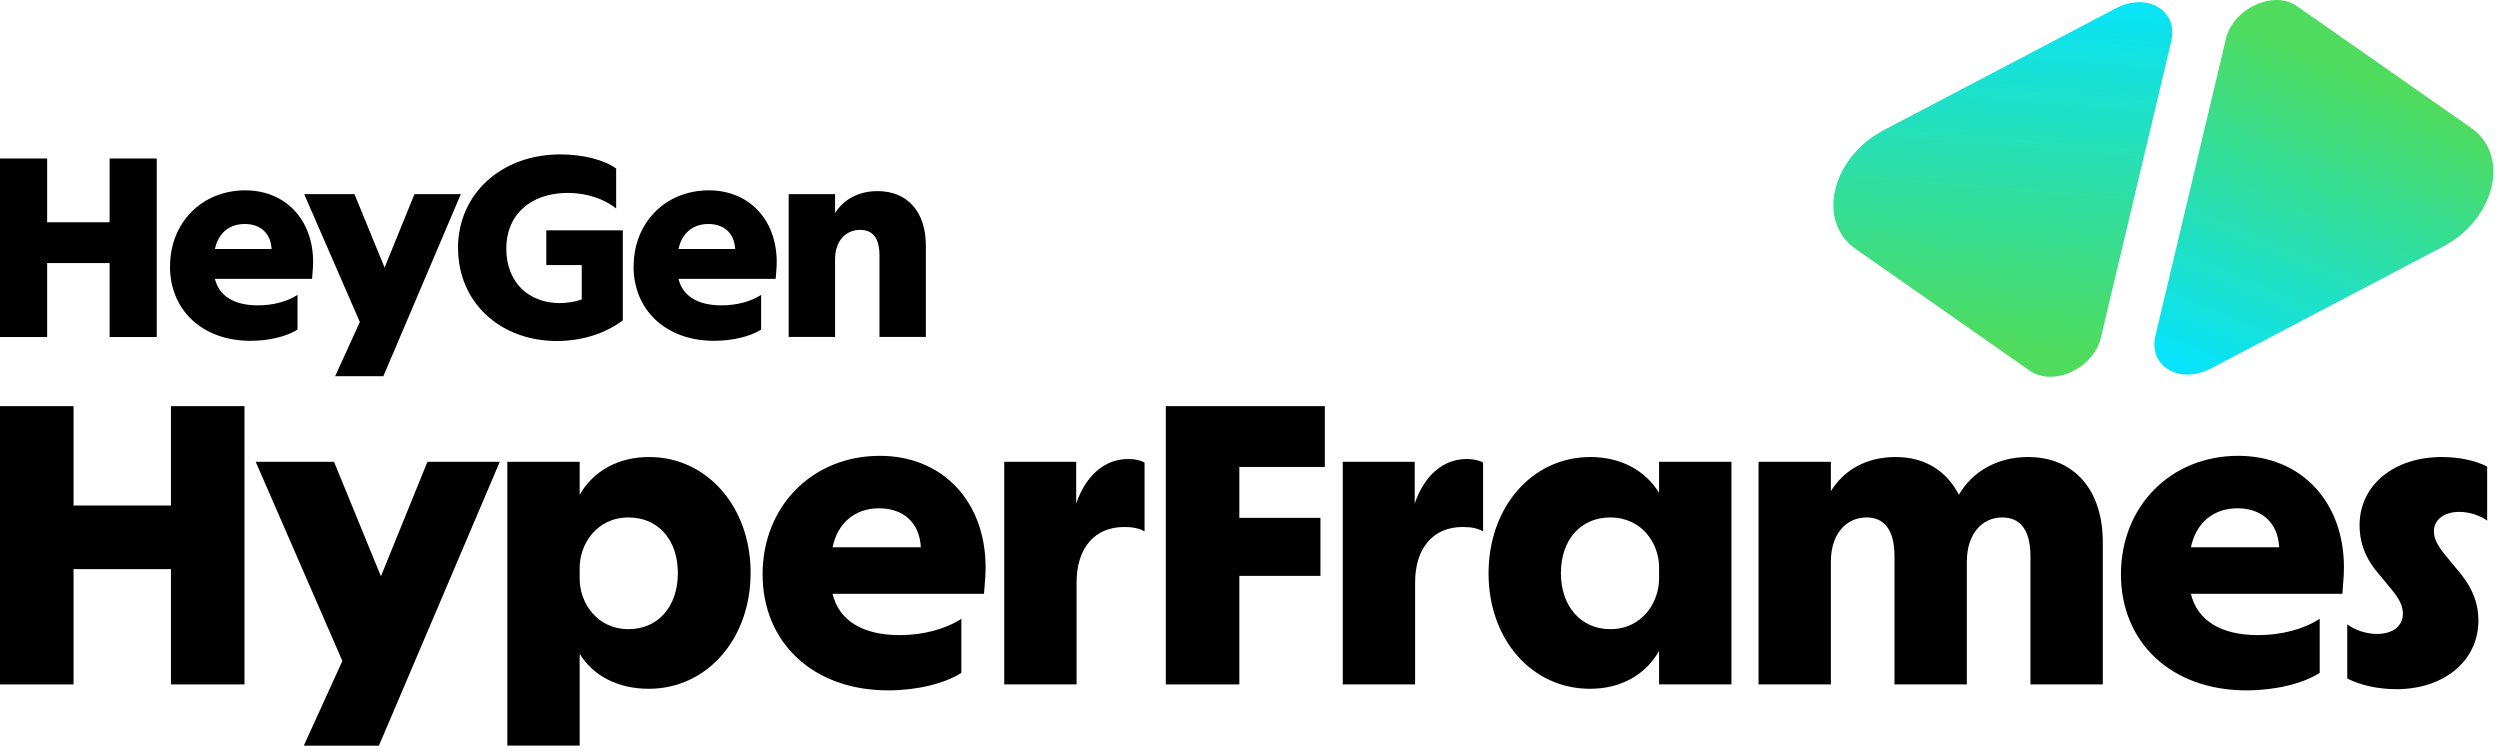
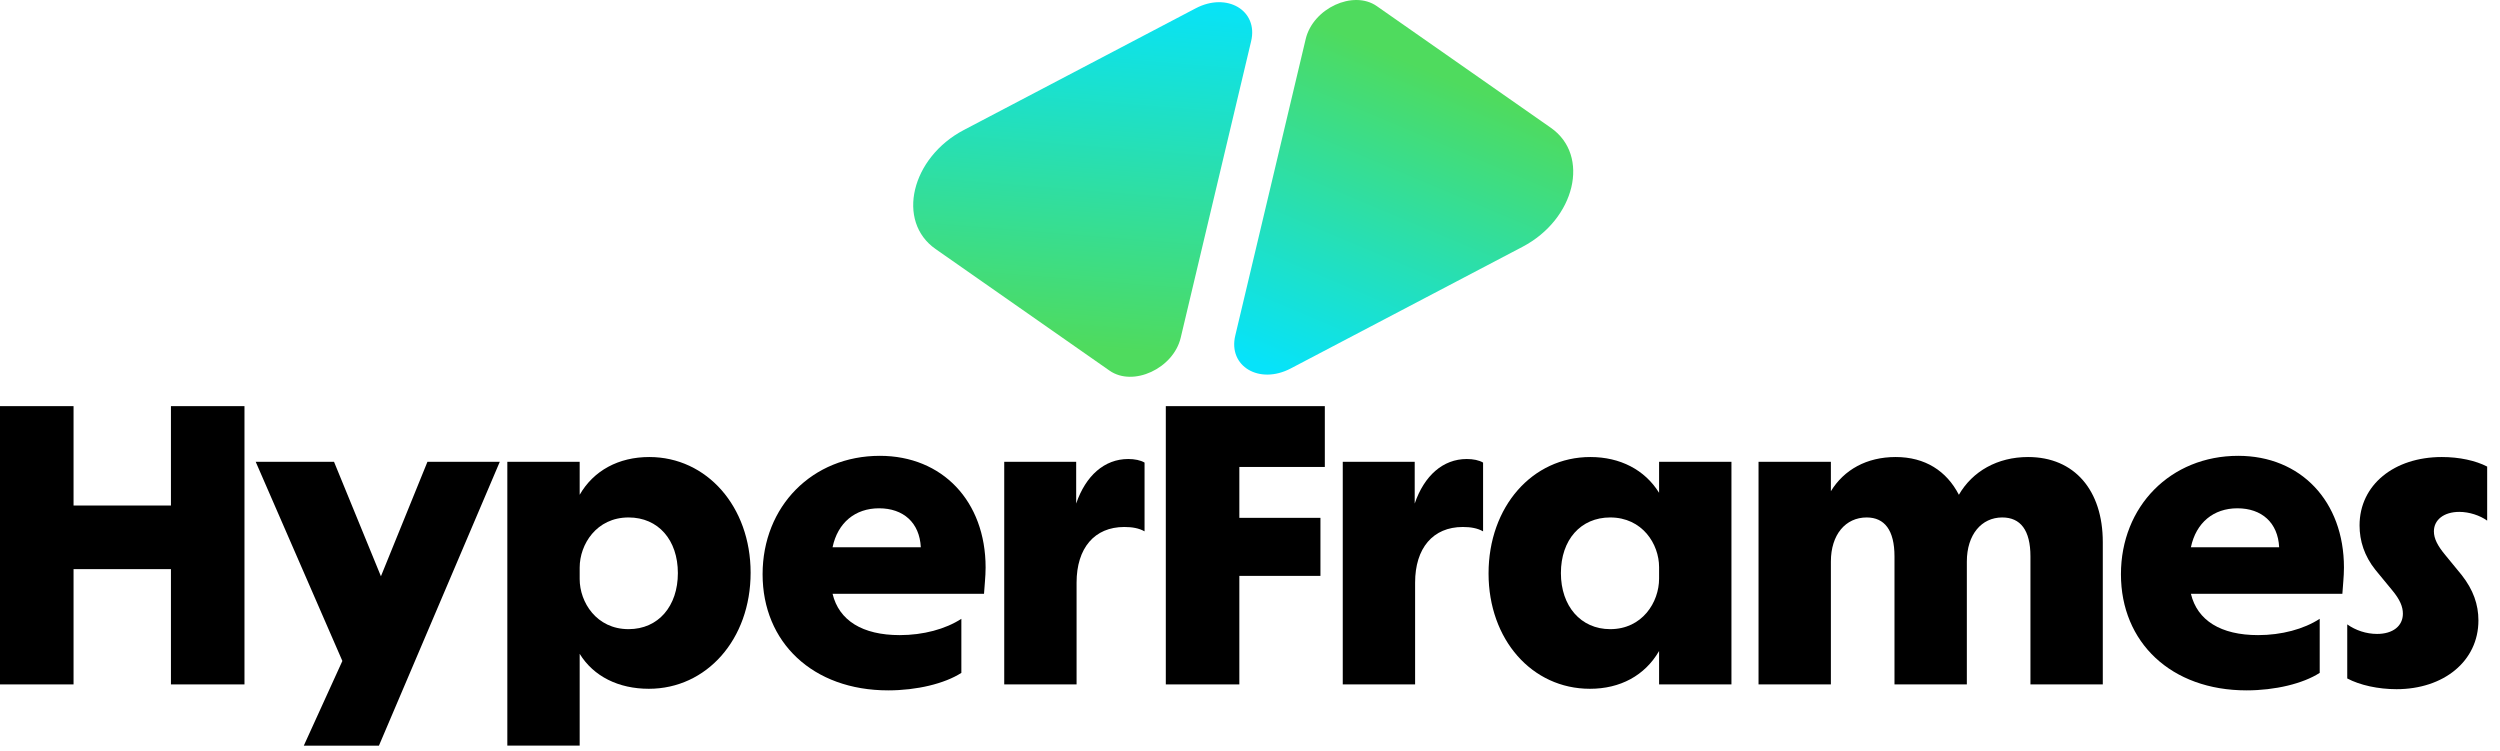
<svg xmlns="http://www.w3.org/2000/svg" width="263" height="79" viewBox="0 0 263 79" fill="none">
-   <path d="M0 16.674H4.96V23.384H11.53V16.674H16.49V35.454H11.53V27.674H4.96V35.454H0V16.674Z" fill="black" />
-   <path d="M17.89 28.014C17.89 23.424 21.24 20.024 25.8 20.024C30.01 20.024 32.94 23.084 32.94 27.564C32.94 28.204 32.86 28.824 32.83 29.334H22.61C23.04 31.134 24.62 32.124 27.14 32.124C28.72 32.124 30.22 31.724 31.3 31.024V34.674C30.17 35.394 28.3 35.854 26.36 35.854C21.26 35.854 17.88 32.604 17.88 28.024L17.89 28.014ZM28.57 26.194C28.49 24.534 27.39 23.564 25.75 23.564C24.11 23.564 22.96 24.534 22.61 26.194H28.57Z" fill="black" />
-   <path d="M37.85 33.864L32 20.424H37.29L40.46 28.154L43.6 20.424H48.48L40.33 39.574H35.26L37.86 33.864H37.85Z" fill="black" />
-   <path d="M48.18 26.114C48.18 20.424 52.71 16.244 58.94 16.244C61.3 16.244 63.53 16.804 64.82 17.724V21.934C63.56 20.914 61.68 20.294 59.75 20.294C55.78 20.294 53.26 22.624 53.26 26.144C53.26 29.664 55.57 31.884 58.89 31.884C59.64 31.884 60.5 31.754 61.2 31.504V27.884H57.47V24.234H65.52V33.704C63.67 35.094 61.2 35.874 58.6 35.874C52.54 35.874 48.19 31.744 48.19 26.114H48.18Z" fill="black" />
-   <path d="M66.66 28.014C66.66 23.424 70.01 20.024 74.57 20.024C78.78 20.024 81.71 23.084 81.71 27.564C81.71 28.204 81.63 28.824 81.6 29.334H71.38C71.81 31.134 73.39 32.124 75.91 32.124C77.49 32.124 78.99 31.724 80.07 31.024V34.674C78.94 35.394 77.07 35.854 75.13 35.854C70.03 35.854 66.65 32.604 66.65 28.024L66.66 28.014ZM77.34 26.194C77.26 24.534 76.16 23.564 74.52 23.564C72.88 23.564 71.73 24.534 71.38 26.194H77.34Z" fill="black" />
-   <path d="M82.969 20.424H87.849V22.414C88.759 20.964 90.349 20.104 92.329 20.104C95.499 20.104 97.399 22.334 97.399 25.814V35.444H92.519V26.864C92.519 25.044 91.819 24.184 90.479 24.184C88.949 24.184 87.849 25.364 87.849 27.264V35.444H82.969V20.424Z" fill="black" />
-   <path d="M195.219 26.194L213.529 38.994C216.009 40.724 220.239 38.764 221.009 35.534L228.419 4.334C229.189 1.104 225.879 -0.856 222.589 0.874L198.199 13.674C192.649 16.584 191.059 23.284 195.219 26.194Z" fill="url(#paint0_linear_2204_3045)" />
-   <path d="M256.97 25.964L232.58 38.764C229.28 40.494 225.98 38.534 226.75 35.304L234.16 4.104C234.93 0.874 239.16 -1.086 241.64 0.644L259.95 13.444C264.12 16.354 262.52 23.054 256.97 25.964Z" fill="url(#paint1_linear_2204_3045)" />
+   <path d="M98.419 26.194L116.729 38.994C119.209 40.724 123.439 38.764 124.209 35.534L131.619 4.334C132.389 1.104 129.079 -0.856 125.789 0.874L101.399 13.674C95.849 16.584 94.259 23.284 98.419 26.194Z" fill="url(#paint0_linear_2204_3045)" />
+   <path d="M160.17 25.964L135.78 38.764C132.48 40.494 129.18 38.534 129.95 35.304L137.36 4.104C138.13 0.874 142.36 -1.086 144.84 0.644L163.15 13.444C167.32 16.354 165.72 23.054 160.17 25.964Z" fill="url(#paint1_linear_2204_3045)" />
  <path d="M252.115 72.502C250.192 72.502 248.268 72.084 246.93 71.373V65.685C247.808 66.313 248.937 66.689 250.066 66.689C251.739 66.689 252.784 65.853 252.784 64.556C252.784 63.845 252.492 63.093 251.655 62.089L249.899 59.956C248.728 58.492 248.226 56.903 248.226 55.272C248.226 51.007 251.864 48.079 256.883 48.079C258.723 48.079 260.438 48.456 261.65 49.083V54.77C260.898 54.227 259.768 53.85 258.723 53.85C257.092 53.85 256.046 54.687 256.046 55.899C256.046 56.652 256.423 57.405 257.259 58.409L258.974 60.5C260.187 62.047 260.73 63.594 260.73 65.267C260.73 69.575 257.05 72.502 252.115 72.502Z" fill="black" />
  <path d="M236.338 72.627C228.392 72.627 223.123 67.567 223.123 60.416C223.123 53.264 228.351 47.953 235.46 47.953C242.026 47.953 246.584 52.721 246.584 59.705C246.584 60.708 246.459 61.67 246.417 62.465H230.483C231.152 65.267 233.62 66.814 237.551 66.814C240.018 66.814 242.36 66.187 244.033 65.099V70.787C242.277 71.916 239.349 72.627 236.338 72.627ZM230.483 57.572H239.767C239.642 54.979 237.927 53.473 235.376 53.473C232.867 53.473 231.027 54.979 230.483 57.572Z" fill="black" />
  <path d="M184.998 72V48.581H192.609V51.676C193.989 49.417 196.373 48.079 199.426 48.079C202.521 48.079 204.779 49.543 206.075 52.052C207.497 49.585 210.132 48.079 213.352 48.079C218.245 48.079 221.214 51.592 221.214 57.029V72H213.603V58.534C213.603 55.774 212.557 54.436 210.634 54.436C208.459 54.436 206.912 56.234 206.912 59.078V72H199.3V58.534C199.3 55.774 198.255 54.436 196.373 54.436C194.157 54.436 192.609 56.234 192.609 59.078V72H184.998Z" fill="black" />
  <path d="M167.26 72.46C161.154 72.46 156.596 67.275 156.596 60.332C156.596 53.307 161.196 48.079 167.302 48.079C170.438 48.079 173.031 49.417 174.536 51.843V48.581H182.148V72H174.536V68.487C173.031 71.08 170.438 72.46 167.26 72.46ZM169.393 66.187C172.78 66.187 174.536 63.343 174.536 60.876V59.663C174.536 57.238 172.78 54.436 169.393 54.436C166.298 54.436 164.207 56.778 164.207 60.291C164.207 63.762 166.298 66.187 169.393 66.187Z" fill="black" />
  <path d="M141.258 72V48.581H148.827V52.972C149.831 50.044 151.796 48.288 154.306 48.288C154.975 48.288 155.602 48.413 156.02 48.664V55.899C155.435 55.565 154.724 55.439 153.887 55.439C150.751 55.439 148.869 57.656 148.869 61.294V72H141.258Z" fill="black" />
  <path d="M122.643 72V42.726H139.371V49.124H130.379V54.477H138.911V60.583H130.379V72H122.643Z" fill="black" />
  <path d="M105.645 72V48.581H113.214V52.972C114.218 50.044 116.183 48.288 118.692 48.288C119.361 48.288 119.989 48.413 120.407 48.664V55.899C119.822 55.565 119.111 55.439 118.274 55.439C115.138 55.439 113.256 57.656 113.256 61.294V72H105.645Z" fill="black" />
  <path d="M93.44 72.627C85.494 72.627 80.225 67.567 80.225 60.416C80.225 53.264 85.452 47.953 92.561 47.953C99.127 47.953 103.686 52.721 103.686 59.705C103.686 60.708 103.56 61.67 103.518 62.465H87.585C88.254 65.267 90.721 66.814 94.653 66.814C97.12 66.814 99.462 66.187 101.135 65.099V70.787C99.378 71.916 96.451 72.627 93.44 72.627ZM87.585 57.572H96.869C96.743 54.979 95.029 53.473 92.478 53.473C89.969 53.473 88.129 54.979 87.585 57.572Z" fill="black" />
  <path d="M53.371 78.44V48.581H60.982V52.052C62.446 49.501 65.081 48.079 68.301 48.079C74.365 48.079 78.965 53.307 78.965 60.249C78.965 67.275 74.323 72.46 68.259 72.46C65.081 72.46 62.446 71.164 60.982 68.78V78.44H53.371ZM66.126 66.187C69.263 66.187 71.312 63.762 71.312 60.291C71.312 56.819 69.263 54.436 66.126 54.436C62.739 54.436 60.982 57.279 60.982 59.705V60.918C60.982 63.343 62.739 66.187 66.126 66.187Z" fill="black" />
  <path d="M31.961 78.441L36.017 69.533L26.9 48.581H35.139L40.074 60.625L44.967 48.581H52.578L39.865 78.441H31.961Z" fill="black" />
  <path d="M0 72V42.726H7.737V53.181H17.983V42.726H25.719V72H17.983V59.872H7.737V72H0Z" fill="black" />
  <defs>
-     <linearGradient id="paint0_linear_2204_3045" x1="225.869" y1="-3.06048e-05" x2="222.845" y2="37.482" gradientUnits="userSpaceOnUse">
+     <linearGradient id="paint0_linear_2204_3045" x1="129.069" y1="-3.06048e-05" x2="126.045" y2="37.482" gradientUnits="userSpaceOnUse">
      <stop stop-color="#06E3FA" />
      <stop offset="1" stop-color="#4FDB5E" />
    </linearGradient>
-     <linearGradient id="paint1_linear_2204_3045" x1="230.87" y1="39" x2="244.661" y2="6.303" gradientUnits="userSpaceOnUse">
+     <linearGradient id="paint1_linear_2204_3045" x1="134.07" y1="39" x2="147.861" y2="6.303" gradientUnits="userSpaceOnUse">
      <stop stop-color="#06E3FA" />
      <stop offset="1" stop-color="#4FDB5E" />
    </linearGradient>
  </defs>
</svg>
